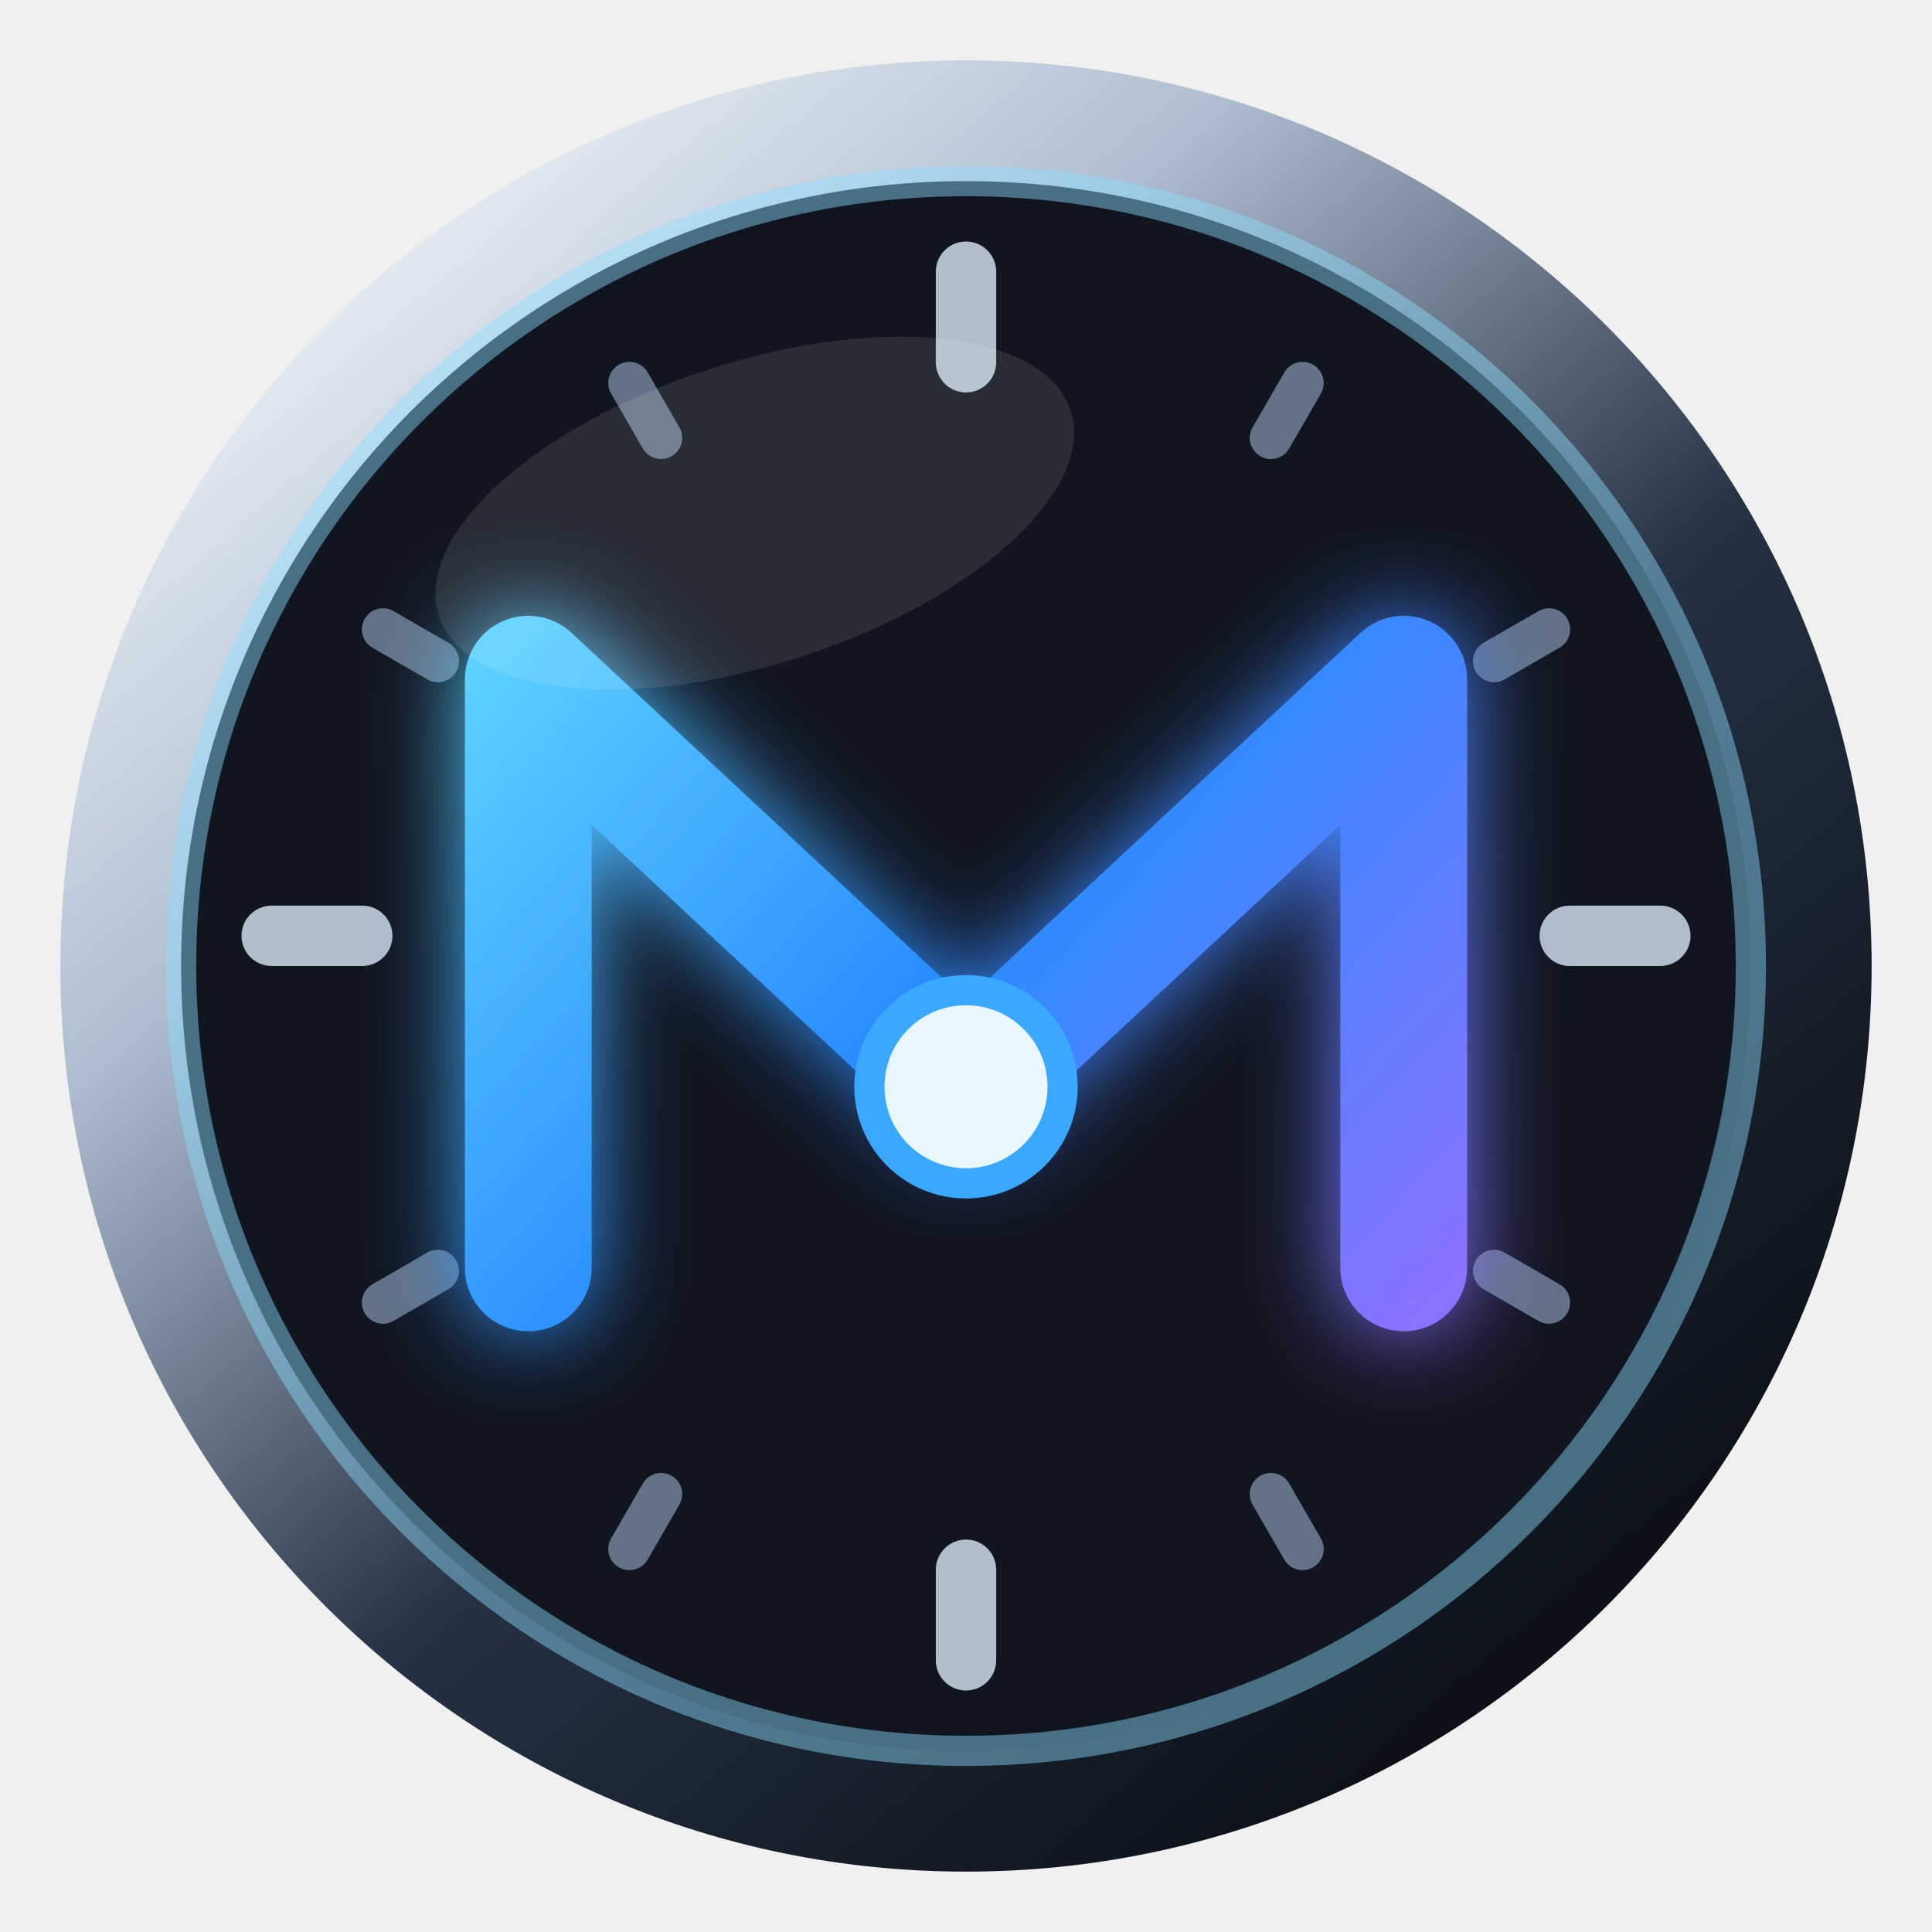
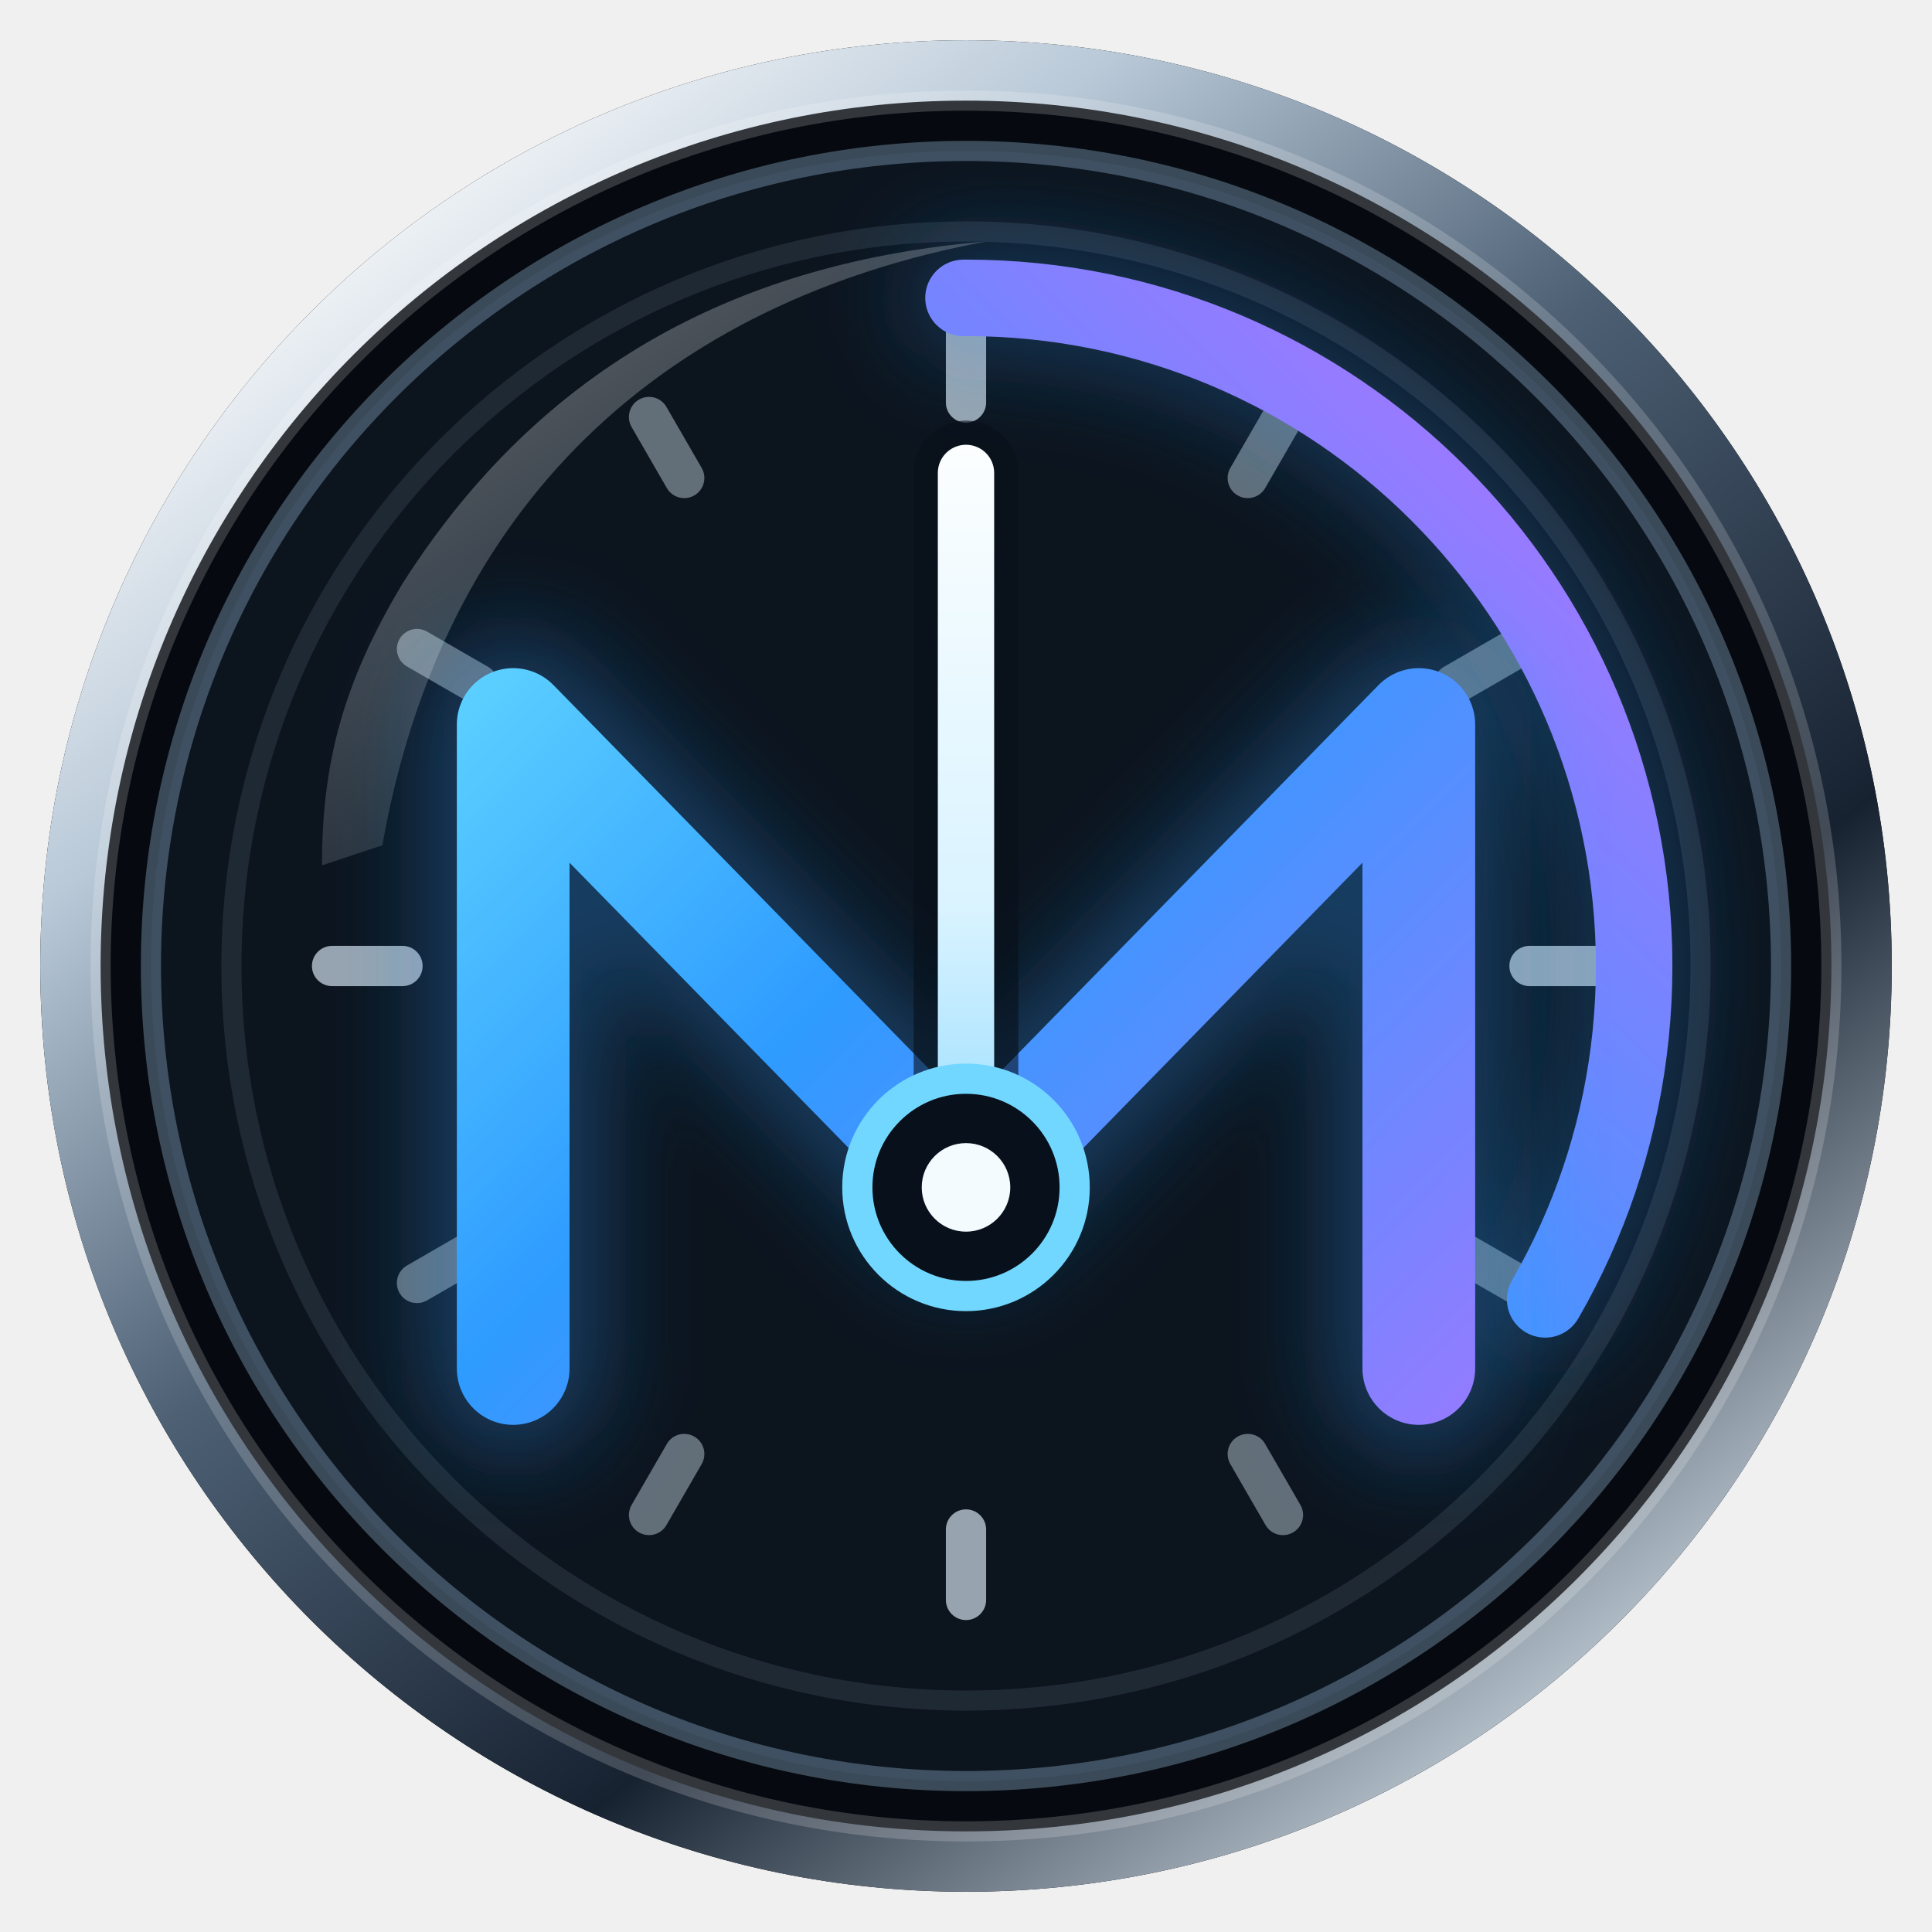
- <svg xmlns="http://www.w3.org/2000/svg" viewBox="0 0 64 64" role="img" aria-labelledby="title desc">
+ <svg xmlns="http://www.w3.org/2000/svg" viewBox="0 0 96 96" role="img" aria-labelledby="masterclock-title masterclock-desc">
  <defs>
-     <linearGradient id="case" x1="8" y1="5" x2="54" y2="59" gradientUnits="userSpaceOnUse">
-       <stop stop-color="#f8fbff" />
-       <stop offset=".28" stop-color="#aebed0" />
-       <stop offset=".58" stop-color="#253244" />
-       <stop offset="1" stop-color="#070a0f" />
+     <linearGradient id="mc-case" x1="15" y1="8" x2="80" y2="90" gradientUnits="userSpaceOnUse">
+       <stop stop-color="#ffffff" />
+       <stop offset=".2" stop-color="#b9c9d8" />
+       <stop offset=".43" stop-color="#4d6074" />
+       <stop offset=".7" stop-color="#172231" />
+       <stop offset="1" stop-color="#d9e5ee" />
    </linearGradient>
-     <radialGradient id="face" cx="0" cy="0" r="1" gradientTransform="translate(23 17) rotate(48) scale(44)">
-       <stop stop-color="#35486a" />
-       <stop offset=".48" stop-color="#151a27" />
-       <stop offset="1" stop-color="#07090e" />
+     <radialGradient id="mc-dial" cx="0" cy="0" r="1" gradientTransform="translate(34 27) rotate(52) scale(66)">
+       <stop stop-color="#263a57" />
+       <stop offset=".48" stop-color="#101925" />
+       <stop offset="1" stop-color="#05090f" />
    </radialGradient>
-     <linearGradient id="accent" x1="16" y1="17" x2="49" y2="47" gradientUnits="userSpaceOnUse">
-       <stop stop-color="#65ddff" />
-       <stop offset=".48" stop-color="#298cff" />
-       <stop offset="1" stop-color="#9b6dff" />
+     <linearGradient id="mc-spectrum" x1="19" y1="20" x2="77" y2="77" gradientUnits="userSpaceOnUse">
+       <stop stop-color="#74edff" />
+       <stop offset=".45" stop-color="#2e9bff" />
+       <stop offset="1" stop-color="#a875ff" />
    </linearGradient>
-     <filter id="glow" x="-40%" y="-40%" width="180%" height="180%">
-       <feGaussianBlur stdDeviation="1.5" result="blur" />
-       <feMerge>
-         <feMergeNode in="blur" />
-         <feMergeNode in="SourceGraphic" />
-       </feMerge>
+     <linearGradient id="mc-hand" x1="48" y1="20" x2="48" y2="66" gradientUnits="userSpaceOnUse">
+       <stop stop-color="#ffffff" />
+       <stop offset=".55" stop-color="#d9f3ff" />
+       <stop offset="1" stop-color="#6ecfff" />
+     </linearGradient>
+     <linearGradient id="mc-glass" x1="24" y1="13" x2="60" y2="67" gradientUnits="userSpaceOnUse">
+       <stop stop-color="#ffffff" stop-opacity=".34" />
+       <stop offset=".5" stop-color="#d4edff" stop-opacity=".04" />
+       <stop offset="1" stop-color="#ffffff" stop-opacity="0" />
+     </linearGradient>
+     <filter id="mc-glow" x="-35%" y="-35%" width="170%" height="170%">
+       <feGaussianBlur stdDeviation="2.3" />
    </filter>
+     <rect id="mc-tick" x="47" y="15.5" width="2" height="5.5" rx="1" />
  </defs>
-   <circle cx="32" cy="32" r="30" fill="url(#case)" />
-   <circle cx="32" cy="32" r="26" fill="url(#face)" stroke="#8cdfff" stroke-opacity=".45" />
-   <g fill="#d9e9f8" opacity=".8">
-     <rect x="31" y="8" width="2" height="5" rx="1" />
-     <rect x="31" y="51" width="2" height="5" rx="1" />
-     <rect x="51" y="30" width="5" height="2" rx="1" />
-     <rect x="8" y="30" width="5" height="2" rx="1" />
+   <circle cx="48" cy="48" r="46" fill="#060a10" />
+   <circle cx="48" cy="48" r="44.5" fill="none" stroke="url(#mc-case)" stroke-width="3" />
+   <circle cx="48" cy="48" r="40.5" fill="url(#mc-dial)" stroke="#92b4cf" stroke-opacity=".38" />
+   <circle cx="48" cy="48" r="36.5" fill="none" stroke="#a8c7de" stroke-opacity=".12" />
+   <g fill="#d8e8f4" opacity=".68">
+     <use href="#mc-tick" />
+     <use href="#mc-tick" transform="rotate(30 48 48)" opacity=".62" />
+     <use href="#mc-tick" transform="rotate(60 48 48)" opacity=".62" />
+     <use href="#mc-tick" transform="rotate(90 48 48)" />
+     <use href="#mc-tick" transform="rotate(120 48 48)" opacity=".62" />
+     <use href="#mc-tick" transform="rotate(150 48 48)" opacity=".62" />
+     <use href="#mc-tick" transform="rotate(180 48 48)" />
+     <use href="#mc-tick" transform="rotate(210 48 48)" opacity=".62" />
+     <use href="#mc-tick" transform="rotate(240 48 48)" opacity=".62" />
+     <use href="#mc-tick" transform="rotate(270 48 48)" />
+     <use href="#mc-tick" transform="rotate(300 48 48)" opacity=".62" />
+     <use href="#mc-tick" transform="rotate(330 48 48)" opacity=".62" />
  </g>
-   <g fill="#8fa4bd" opacity=".65" transform="translate(32 32)">
-     <rect x="-.7" y="-23" width="1.4" height="3.5" rx=".7" transform="rotate(30)" />
-     <rect x="-.7" y="-23" width="1.4" height="3.5" rx=".7" transform="rotate(60)" />
-     <rect x="-.7" y="-23" width="1.4" height="3.5" rx=".7" transform="rotate(120)" />
-     <rect x="-.7" y="-23" width="1.4" height="3.5" rx=".7" transform="rotate(150)" />
-     <rect x="-.7" y="-23" width="1.4" height="3.5" rx=".7" transform="rotate(210)" />
-     <rect x="-.7" y="-23" width="1.4" height="3.5" rx=".7" transform="rotate(240)" />
-     <rect x="-.7" y="-23" width="1.4" height="3.5" rx=".7" transform="rotate(300)" />
-     <rect x="-.7" y="-23" width="1.4" height="3.5" rx=".7" transform="rotate(330)" />
-   </g>
-   <path d="M17.5 42V22.5L32 36l14.5-13.5V42" fill="none" stroke="url(#accent)" stroke-width="4.2" stroke-linecap="round" stroke-linejoin="round" filter="url(#glow)" />
-   <circle cx="32" cy="36" r="3.2" fill="#e9f8ff" stroke="#3ba8ff" />
-   <ellipse cx="25" cy="17" rx="11" ry="5" fill="#fff" opacity=".1" transform="rotate(-18 25 17)" />
+   <circle cx="48" cy="48" r="33.2" fill="none" stroke="#369eff" stroke-opacity=".24" stroke-width="6" stroke-linecap="round" stroke-dasharray="69.5 139" transform="rotate(-90 48 48)" filter="url(#mc-glow)" />
+   <circle cx="48" cy="48" r="33.2" fill="none" stroke="url(#mc-spectrum)" stroke-width="3.8" stroke-linecap="round" stroke-dasharray="69.5 139" transform="rotate(-90 48 48)" />
+   <path d="M25.5 68V36L48 59L70.5 36V68" fill="none" stroke="#349dff" stroke-opacity=".3" stroke-width="9" stroke-linecap="round" stroke-linejoin="round" filter="url(#mc-glow)" />
+   <path d="M25.5 68V36L48 59L70.5 36V68" fill="none" stroke="url(#mc-spectrum)" stroke-width="5.6" stroke-linecap="round" stroke-linejoin="round" />
+   <path d="M48 58.5V23.5" fill="none" stroke="#07101a" stroke-opacity=".6" stroke-width="5.2" stroke-linecap="round" />
+   <path d="M48 58.5V23.5" fill="none" stroke="url(#mc-hand)" stroke-width="2.8" stroke-linecap="round" />
+   <circle cx="48" cy="59" r="5.4" fill="#08111b" stroke="#72d7ff" stroke-width="1.5" />
+   <circle cx="48" cy="59" r="2.2" fill="#f3fbff" />
+   <path d="M19 42C22 25 33 15 49 12C37 13 27 18 20 29C17 34 16 38 16 43Z" fill="url(#mc-glass)" />
+   <circle cx="48" cy="48" r="43" fill="none" stroke="#ffffff" stroke-opacity=".18" />
</svg>
